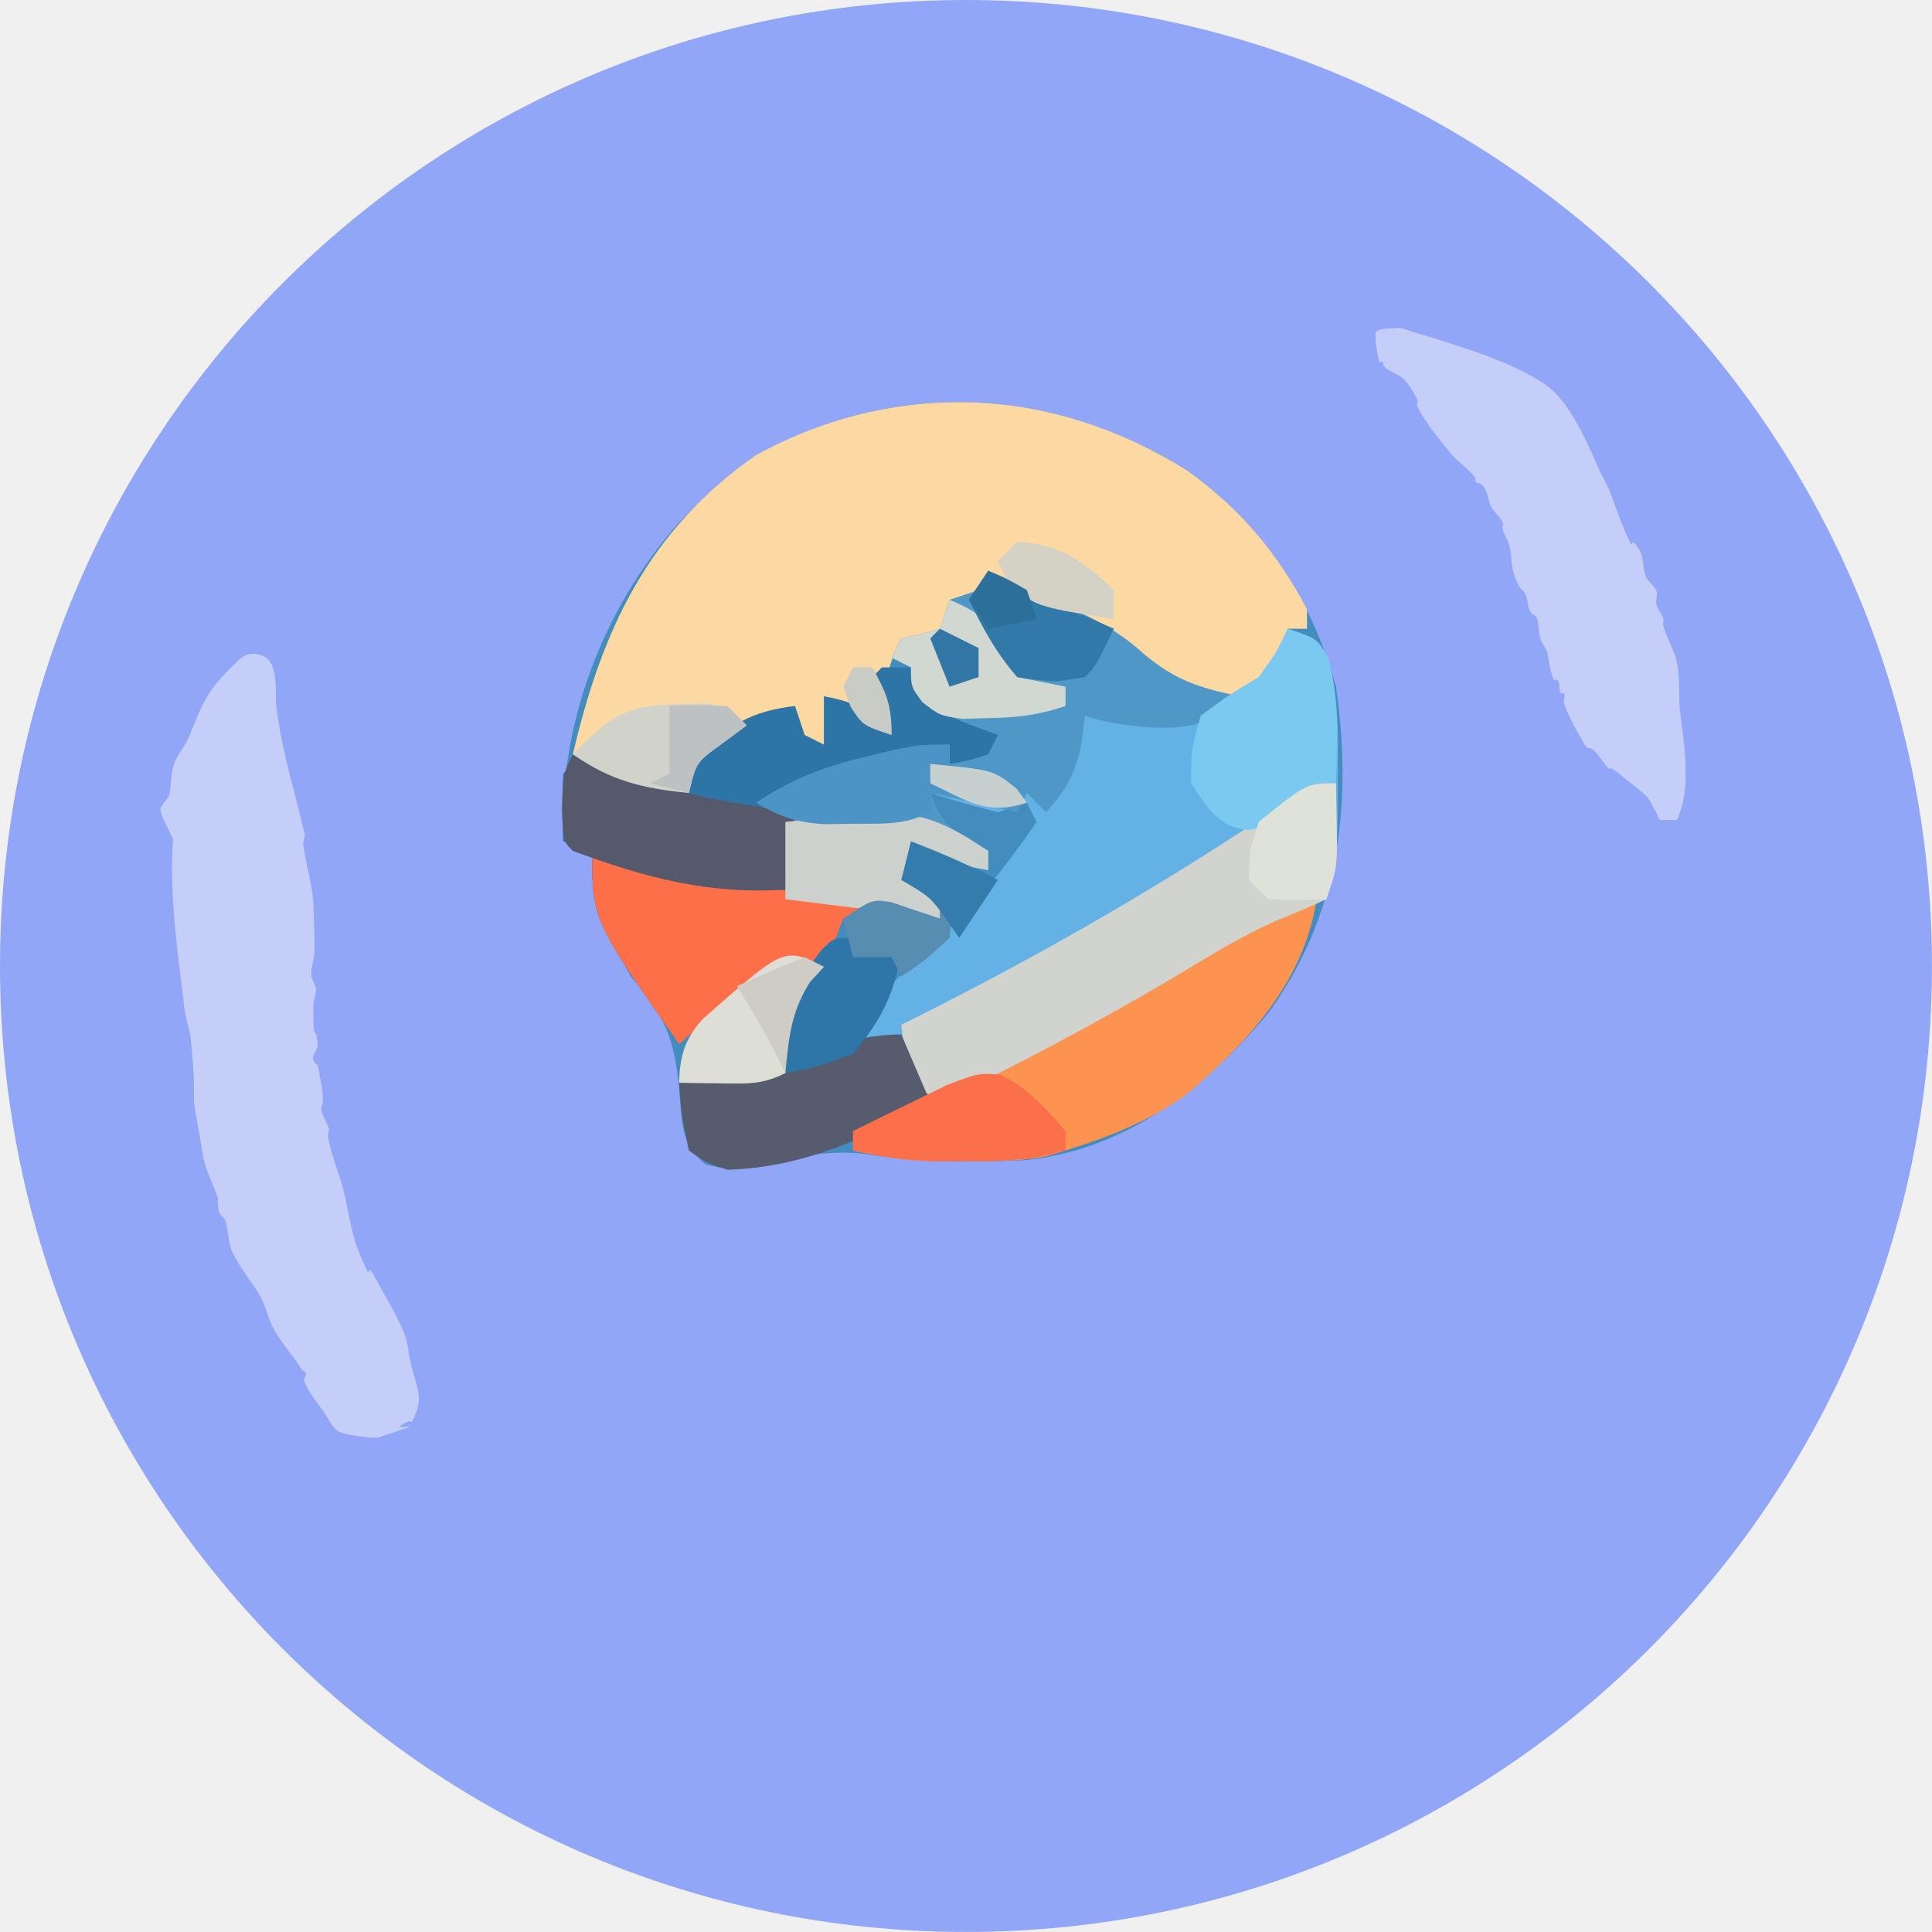
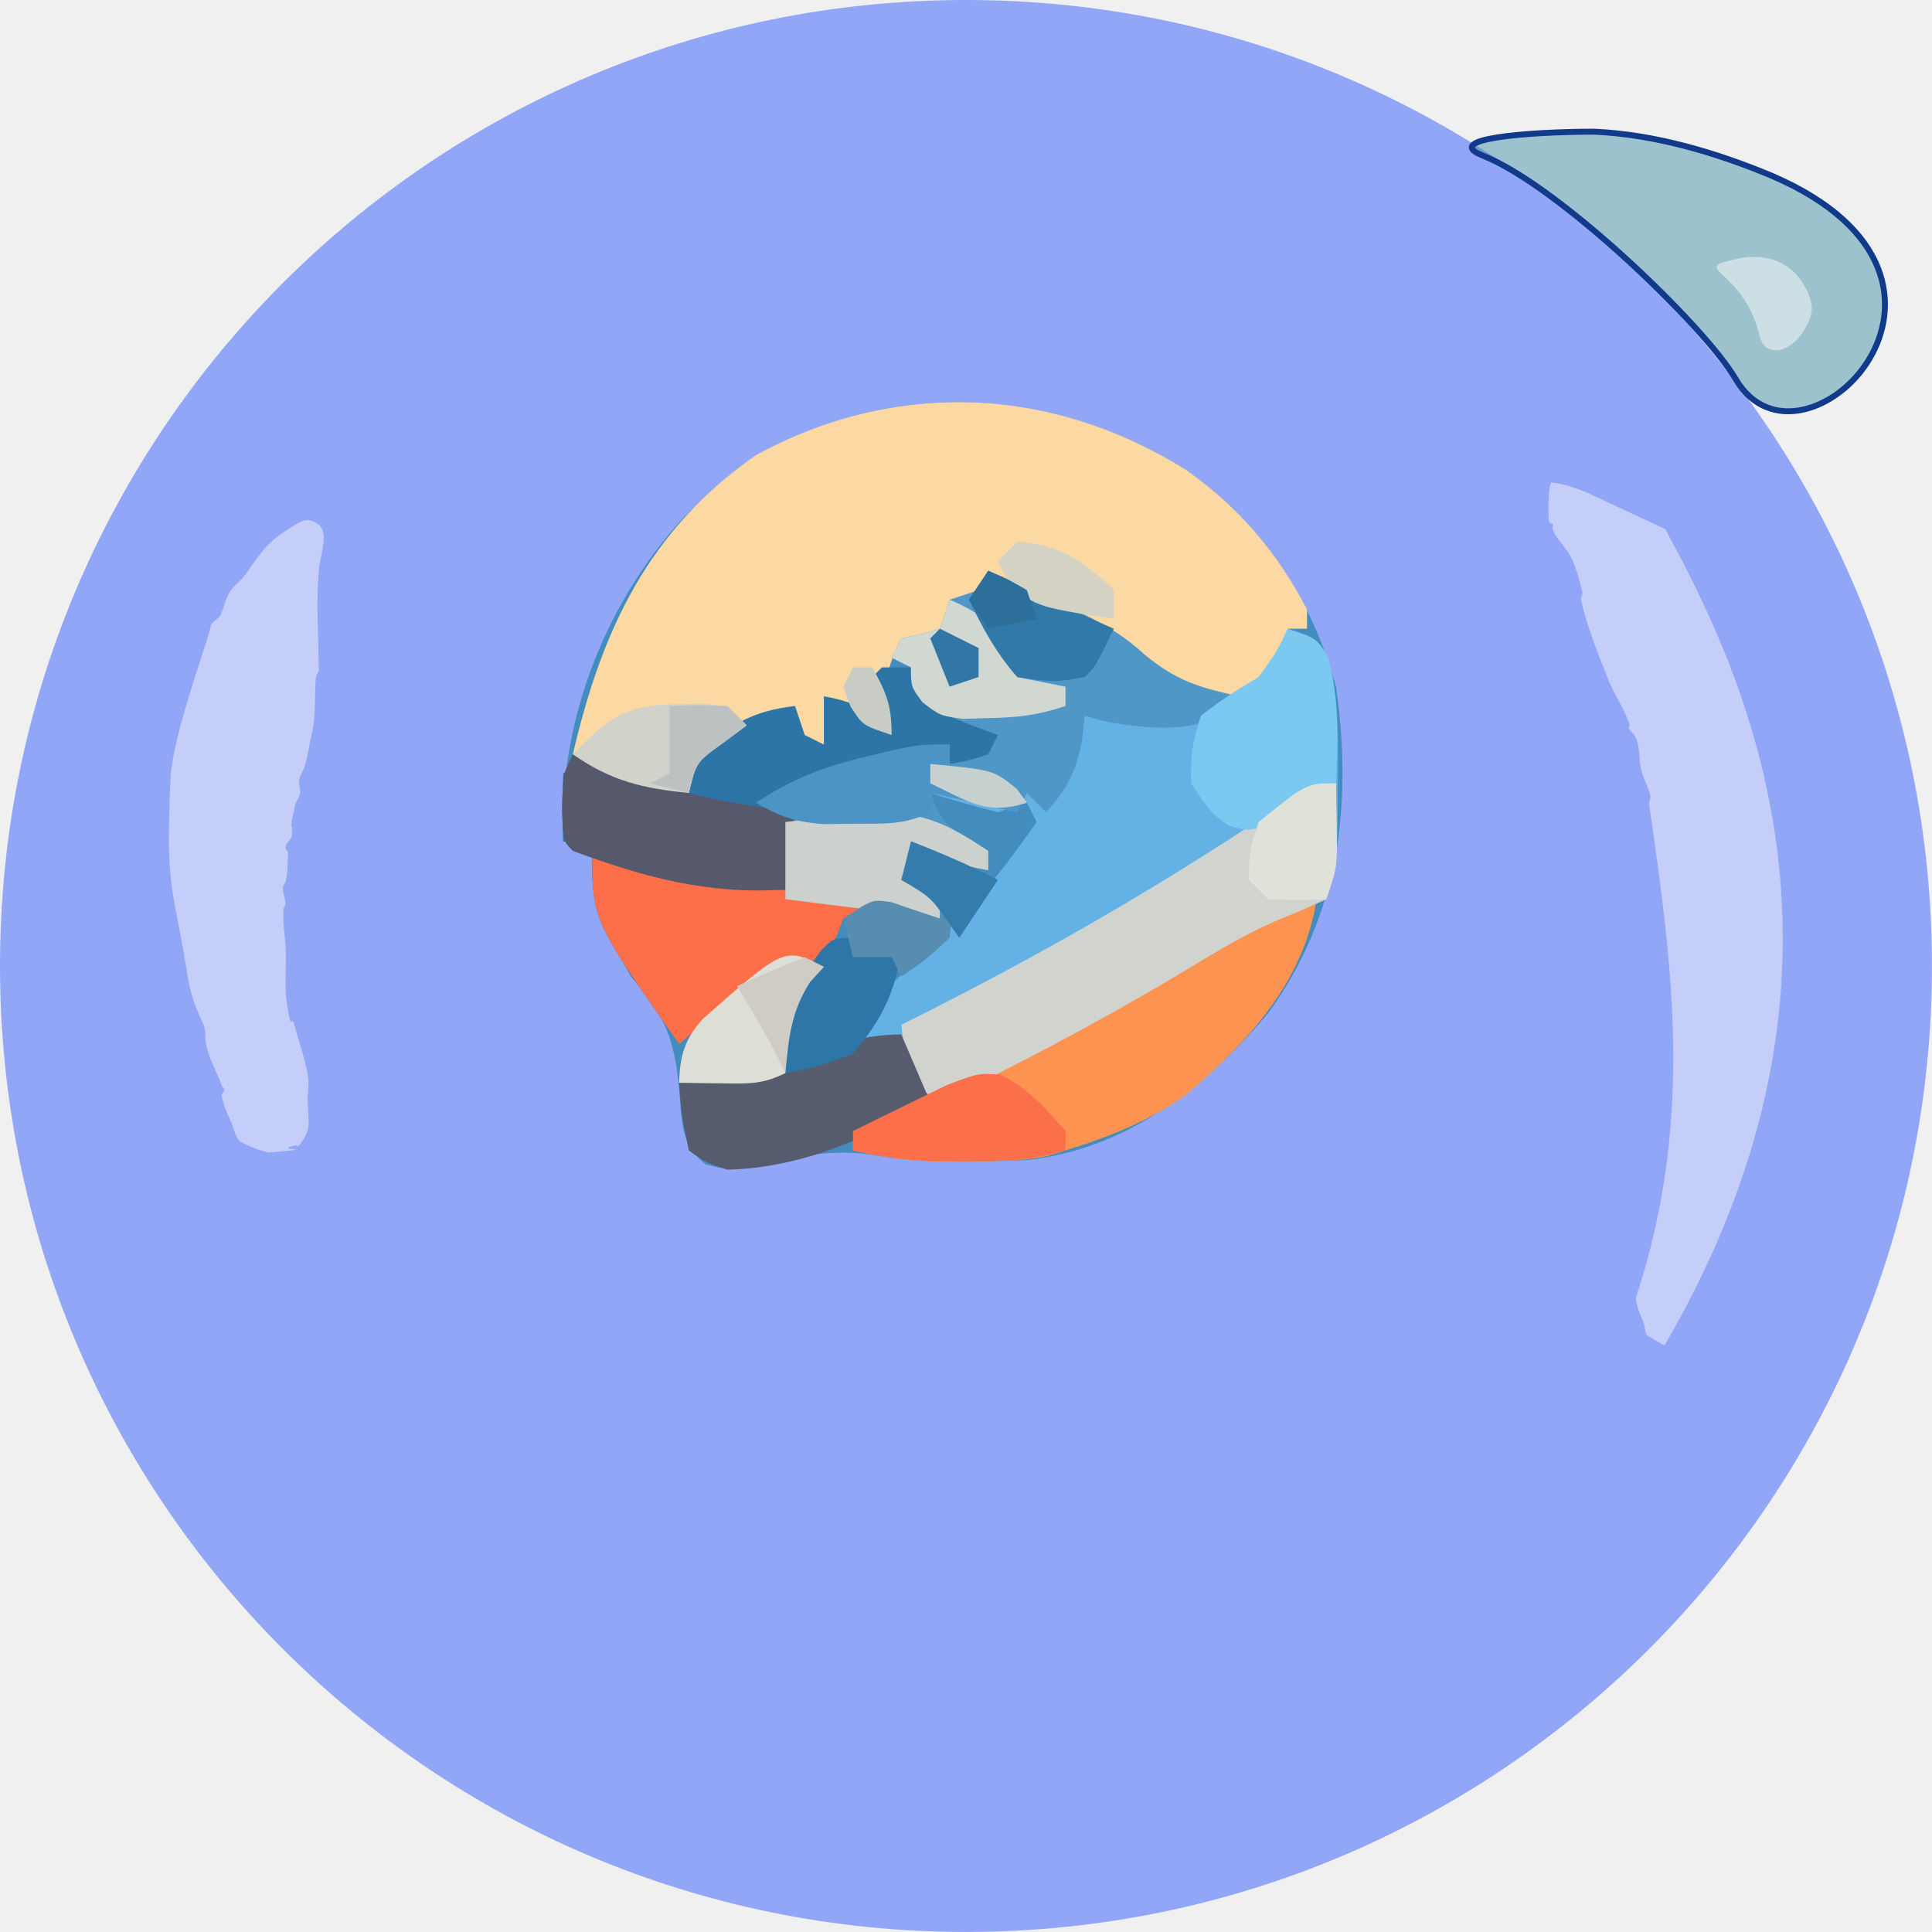
- <svg xmlns="http://www.w3.org/2000/svg" width="200" height="200" viewBox="0 0 52.917 52.917" version="1.1" id="svg5" xml:space="preserve">
-   <defs id="defs2">
-     <pattern id="EMFhbasepattern" patternUnits="userSpaceOnUse" width="6" height="6" x="0" y="0" />
+ <svg xmlns="http://www.w3.org/2000/svg" xml:space="preserve" width="200" height="200" viewBox="0 0 52.917 52.917">
+   <defs>
+     <pattern width="6" height="6" patternUnits="userSpaceOnUse" />
  </defs>
-   <g id="layer1">
-     <circle id="path562" style="fill:#000000;stroke:#000000;stroke-width:0.265" cx="-429.323" cy="80.529" r="0.047" />
-     <circle id="path564" style="fill:#000000;stroke:#000000;stroke-width:0.265" cx="-375.229" cy="95.704" r="0.047" />
-     <circle style="fill:#3059ff;fill-opacity:0.485;stroke:#ffffff;stroke-width:0" id="path23" cx="26.458" cy="26.458" r="26.458" />
-     <g style="fill:none" id="g1" transform="matrix(0.5285287,0,0,0.5285287,8.385906,5.749002)">
-       <path style="fill:#fcfcfc;fill-opacity:0.474;stroke:#ffffff;stroke-width:0" d="m -6.902,32.613 c -0.195,2.948 0.251,5.958 0.61,8.867 0.062,0.5 0.259,0.979 0.31,1.48 0.372,3.652 -0.056,2.352 0.379,4.535 0.109,0.549 0.169,1.107 0.284,1.655 0.151,0.721 0.53,1.389 0.755,2.085 0.018,0.056 -0.018,0.117 -0.027,0.175 0.032,0.184 0.024,0.379 0.095,0.552 0.063,0.154 0.236,0.248 0.296,0.404 0.172,0.447 0.139,1.033 0.31,1.48 0.352,0.915 1.117,1.712 1.576,2.569 0.224,0.419 0.311,0.901 0.512,1.332 0.412,0.885 1.106,1.571 1.603,2.394 0.402,0.136 0.024,0.379 0.095,0.552 0.244,0.597 0.635,1.076 1.01,1.587 0.247,0.336 0.4,0.768 0.741,1.009 0.261,0.185 1.85,0.402 2.099,0.322 3.553,-1.144 -0.067,-0.077 1.56,-0.835 0.053,-0.025 0.148,0.079 0.175,0.027 C 6.137,61.523 5.761,61.182 5.412,59.747 5.293,59.258 5.289,58.736 5.102,58.267 4.695,57.248 4.098,56.316 3.58,55.348 2.956,54.182 3.603,56.127 2.718,53.963 2.272,52.874 2.159,51.556 1.828,50.424 1.651,49.819 1.218,48.706 1.127,47.989 c -0.015,-0.117 0.083,-0.236 0.054,-0.35 -0.086,-0.333 -0.32,-0.618 -0.391,-0.955 -0.036,-0.173 0.079,-0.348 0.08,-0.525 0.006,-0.586 -0.193,-1.272 -0.257,-1.83 -0.582,-0.374 0.019,-0.719 -0.014,-1.076 C 0.481,41.98 0.371,43.517 0.369,41.248 0.369,40.953 0.523,40.667 0.503,40.373 0.486,40.11 0.273,39.883 0.261,39.62 c -0.016,-0.354 0.139,-0.696 0.161,-1.05 0.043,-0.697 -0.035,-1.457 -0.028,-2.153 0.012,-1.185 -0.379,-2.334 -0.54,-3.485 -0.025,-0.175 0.054,-0.35 0.08,-0.525 -0.184,-0.744 -0.356,-1.492 -0.553,-2.233 -0.394,-1.48 -0.738,-2.917 -0.931,-4.44 -0.078,-0.611 0.166,-2.258 -0.674,-2.61 -0.837,-0.351 -1.162,0.098 -1.709,0.633 -1.322,1.295 -1.498,2.019 -2.164,3.607 -0.195,0.465 -0.567,0.846 -0.739,1.319 -0.166,0.455 -0.167,1.092 -0.241,1.575 -0.033,0.217 -0.518,0.676 -0.484,0.821 0.126,0.542 0.44,1.022 0.66,1.534 z" id="path24" />
-       <path style="fill:#fcfcfc;fill-opacity:0.474;stroke:#ffffff;stroke-width:0" d="m 56.699,6.114 c 2.16,0.687 5.728,1.628 7.611,3.009 1.202,0.881 2.058,2.905 2.655,4.248 0.161,0.362 0.354,0.708 0.531,1.062 0.295,0.767 0.556,1.548 0.885,2.301 0.572,1.308 0.105,-0.12 0.708,0.885 0.275,0.458 0.136,0.926 0.354,1.416 0.12,0.27 0.427,0.432 0.531,0.708 0.083,0.221 -0.057,0.479 0,0.708 0.064,0.256 0.271,0.458 0.354,0.708 0.037,0.112 -0.029,0.24 0,0.354 0.16,0.638 0.58,1.305 0.708,1.947 0.195,0.975 0.06,1.723 0.177,2.655 0.203,1.627 0.587,3.958 -0.177,5.487 -0.009,0.019 -0.853,0.032 -0.885,0 -0.093,-0.093 -0.104,-0.244 -0.177,-0.354 -0.158,-0.237 -0.338,-0.692 -0.531,-0.885 -0.15,-0.15 -1.663,-1.362 -1.77,-1.416 -0.053,-0.026 -0.135,0.042 -0.177,0 -0.265,-0.265 -0.442,-0.619 -0.708,-0.885 -0.323,-0.323 -0.328,-0.015 -0.531,-0.354 -0.327,-0.545 -0.888,-1.514 -1.062,-2.124 -0.049,-0.17 0.056,-0.363 0,-0.531 -0.019,-0.056 -0.144,0.049 -0.177,0 -0.135,-0.202 -0.005,-0.536 -0.177,-0.708 -0.042,-0.042 -0.144,0.049 -0.177,0 -0.177,-0.265 -0.294,-1.237 -0.354,-1.416 -0.083,-0.25 -0.271,-0.458 -0.354,-0.708 -0.111,-0.333 -0.046,-0.735 -0.177,-1.062 -0.062,-0.155 -0.279,-0.205 -0.354,-0.354 -0.109,-0.218 -0.1,-0.477 -0.177,-0.708 -0.195,-0.585 -0.228,-0.178 -0.531,-0.885 -0.34,-0.792 -0.196,-1.138 -0.354,-1.77 -0.077,-0.308 -0.267,-0.579 -0.354,-0.885 -0.032,-0.113 0.053,-0.248 0,-0.354 -0.132,-0.264 -0.367,-0.463 -0.531,-0.708 -0.242,-0.363 -0.224,-0.932 -0.531,-1.239 -0.093,-0.093 -0.261,-0.084 -0.354,-0.177 -0.042,-0.042 0.033,-0.128 0,-0.177 -0.308,-0.463 -0.885,-0.814 -1.239,-1.239 -0.626,-0.752 -1.347,-1.632 -1.77,-2.478 -0.053,-0.106 0.053,-0.248 0,-0.354 C 57.425,9.511 57.14,9.032 56.876,8.769 56.677,8.57 56.228,8.395 55.991,8.238 c -0.059,-0.059 -0.118,-0.118 -0.177,-0.177 0,-0.059 0.042,-0.135 0,-0.177 -0.042,-0.042 -0.135,0.042 -0.177,0 -0.098,-0.098 -0.31,-1.517 -0.177,-1.593 0.362,-0.207 0.826,-0.118 1.239,-0.177 z" id="path25" />
-     </g>
-     <g style="fill:none" id="g2" transform="matrix(1.045046,0,0,1.045046,12.86537,9.626087)" />
-     <ellipse style="fill:#e248ff;fill-opacity:0.548;stroke-width:0.265" id="path4" cx="-67.667" cy="-4.068" rx="0.132" ry="0.298" />
-     <g id="g3" transform="matrix(0.2645833,0,0,0.2645833,15.42593,10.87102)">
-       <path d="m 0,0 c 7.844,5.59 12.903,13.171 15.477,22.426 1.74,12.209 0.347,23.621 -6.984,33.738 -6.44,7.707 -14.754,14.183 -25.016,15.262 -5.609,0.258 -11.082,0.331 -16.625,-0.625 -4.224,-0.469 -7.716,0.366 -11.824,1.348 -2.551,0.277 -2.551,0.277 -4.82,-0.27 -2.649,-2.225 -2.425,-4.395 -2.73,-7.766 -0.483,-5.293 -1.505,-7.707 -5,-11.688 -1.266,-2.316 -1.266,-2.316 -2.25,-4.562 -0.335,-0.744 -0.67,-1.488 -1.016,-2.254 -0.734,-2.184 -0.734,-2.184 -0.734,-6.184 -0.99,-0.33 -1.98,-0.66 -3,-1 -0.513,-11.98 4.058,-24.067 12,-33 C -38.388,-9.519 -17.023,-10.62 0,0 Z" fill="#428cbe" transform="translate(64.52344,7.574219)" id="path1" />
-       <path d="M 0,0 C 0.57,0.293 1.14,0.585 1.727,0.887 3.914,1.958 6.124,2.885 8.375,3.812 12.607,5.667 15.583,7.916 19,11 c 2.911,1.455 4.781,1.451 8,1 2.424,-2.885 2.424,-2.885 4,-6 3,1 3,1 4.176,2.961 C 36.329,13.213 36.251,17.241 36.188,21.625 c -6.45e-4,0.859 -0.001,1.717 -0.002,2.602 C 36.16,27.801 36.14,30.58 35,34 33.377,34.737 31.746,35.461 30.086,36.111 26.17,37.779 22.589,40.076 18.938,42.25 11.109,46.854 3.194,51.083 -5,55 -8,53 -8,53 -8.688,50.375 -8.791,49.591 -8.894,48.807 -9,48 c -1.98,0.495 -1.98,0.495 -4,1 0.577,-3.468 1.71,-5.047 4.25,-7.438 0.632,-0.607 1.263,-1.214 1.914,-1.84 C -6.23,39.154 -5.624,38.586 -5,38 -1.076,34.262 1.945,30.452 5,26 4.67,25.34 4.34,24.68 4,24 c -0.99,0.33 -1.98,0.66 -3,1 -2.352,-0.598 -4.689,-1.259 -7,-2 1.255,3.764 2.694,4.05 6,6 0,0.66 0,1.32 0,2 -2.763,-0.523 -5.326,-1.109 -8,-2 -0.33,0.99 -0.66,1.98 -1,3 1.32,0.66 2.64,1.32 4,2 0,0.66 0,1.32 0,2 -5.28,-0.66 -10.56,-1.32 -16,-2 0,-2.64 0,-5.28 0,-8 -0.99,-0.66 -1.98,-1.32 -3,-2 3.638,-2.397 6.892,-3.685 11.125,-4.688 1.034,-0.251 2.068,-0.503 3.133,-0.762 C -7,18 -7,18 -4,18 c 0,0.66 0,1.32 0,2 1.975,-0.348 1.975,-0.348 4,-1 C 0.33,18.34 0.66,17.68 1,17 -0.114,16.587 -1.228,16.175 -2.375,15.75 -5.818,14.295 -5.818,14.295 -7.312,11.875 -7.539,11.256 -7.766,10.637 -8,10 -8.66,9.67 -9.32,9.34 -10,9 -9.67,8.34 -9.34,7.68 -9,7 -8.34,6.856 -7.68,6.711 -7,6.562 -6.01,6.284 -6.01,6.284 -5,6 -4.67,5.01 -4.34,4.02 -4,3 -3.01,2.67 -2.02,2.34 -1,2 -0.67,1.34 -0.34,0.68 0,0 Z" fill="#64b1e6" transform="translate(44,18)" id="path2" />
-       <path d="m 0,0 c 5.44,3.877 9.392,8.486 12.477,14.426 v 2 h -2 l -0.875,2.375 c -1.125,2.625 -1.125,2.625 -3.125,4.625 -3.855,0.526 -5.657,0.196 -9.062,-1.75 -1.824,-1.397 -3.621,-2.829 -5.375,-4.312 -3.009,-2.275 -6.079,-3.518 -9.562,-4.938 l -3,-2 -1,3 h -3 l -1,4 h -4 c -1.837,3.782 -2.158,5.946 -1,10 l -3,-1 -1,-2 -3,-1 v 5 l -3,-1 v -3 c -5.089,2.164 -8.641,3.693 -11,9 -4.84,-0.475 -7.932,-1.379 -12,-4 2.988,-12.881 7.824,-23.247 19,-31 C -29.978,-9.447 -13.942,-8.697 0,0 Z" fill="#fab859" transform="translate(64.52344,7.574219)" id="path3" style="fill:#fcd8a3;fill-opacity:1" />
-       <path d="M 0,0 C 0.99,0 1.98,0 3,0 3.784,0.804 4.567,1.609 5.375,2.438 8.101,5.098 9.297,5.683 13,6 12.34,7.32 11.68,8.64 11,10 9.68,10 8.36,10 7,10 7,9.34 7,8.68 7,8 6.455,8.193 5.909,8.387 5.348,8.586 0.522,10.252 -4.241,11.579 -9.25,12.57 -11.017,12.844 -11.017,12.844 -12,14 c 0.99,0.66 1.98,1.32 3,2 -0.33,2.64 -0.66,5.28 -1,8 2.97,0 5.94,0 9,0 -0.33,0.66 -0.66,1.32 -1,2 -0.66,0 -1.32,0 -2,0 -0.231,0.608 -0.461,1.217 -0.699,1.844 -1.665,2.759 -3.191,3.36 -6.113,4.656 -3.838,1.794 -7.013,3.643 -10.188,6.5 -9,-12.845 -9,-12.845 -9,-20 -0.99,-0.33 -1.98,-0.66 -3,-1 -0.125,-3.375 -0.125,-3.375 0,-7 0.66,-0.66 1.32,-1.32 2,-2 3.63,1.32 7.26,2.64 11,4 0.33,-1.32 0.66,-2.64 1,-4 3.166,-3.078 5.606,-4.498 10,-5 0.33,0.99 0.66,1.98 1,3 0.66,0.33 1.32,0.66 2,1 0,-1.65 0,-3.3 0,-5 3.27,0.564 4.826,1.5 7,4 C 0.34,5.02 -0.32,3.04 -1,1 -0.67,0.67 -0.34,0.34 0,0 Z" fill="#2d75a6" transform="translate(33,28)" id="path4-0" />
-       <path d="M 0,0 C 0.57,0.293 1.14,0.585 1.727,0.887 3.914,1.958 6.124,2.885 8.375,3.812 11.372,5.12 13.709,6.424 16.125,8.625 19.505,11.417 21.782,12.072 26,13 23.424,15.576 21.544,16.224 18,16.25 15.219,16.146 12.657,15.886 10,15 9.897,15.908 9.794,16.815 9.688,17.75 8.996,21.02 8.179,22.537 6,25 5.34,24.34 4.68,23.68 4,23 3.67,23.66 3.34,24.32 3,25 0.03,24.34 -2.94,23.68 -6,23 c 1.255,3.764 2.694,4.05 6,6 0,0.66 0,1.32 0,2 -2.763,-0.523 -5.326,-1.109 -8,-2 -0.33,0.99 -0.66,1.98 -1,3 1.32,0.66 2.64,1.32 4,2 0,0.66 0,1.32 0,2 -5.28,-0.66 -10.56,-1.32 -16,-2 0,-2.64 0,-5.28 0,-8 -0.99,-0.66 -1.98,-1.32 -3,-2 3.638,-2.397 6.892,-3.685 11.125,-4.688 1.034,-0.251 2.068,-0.503 3.133,-0.762 C -7,18 -7,18 -4,18 c 0,0.66 0,1.32 0,2 1.975,-0.348 1.975,-0.348 4,-1 C 0.33,18.34 0.66,17.68 1,17 -0.114,16.587 -1.228,16.175 -2.375,15.75 -5.818,14.295 -5.818,14.295 -7.312,11.875 -7.539,11.256 -7.766,10.637 -8,10 -8.66,9.67 -9.32,9.34 -10,9 -9.67,8.34 -9.34,7.68 -9,7 -8.34,6.856 -7.68,6.711 -7,6.562 -6.01,6.284 -6.01,6.284 -5,6 -4.67,5.01 -4.34,4.02 -4,3 -3.01,2.67 -2.02,2.34 -1,2 -0.67,1.34 -0.34,0.68 0,0 Z" fill="#4f97c7" transform="translate(44,18)" id="path5" />
-       <path d="M 0,0 C -1.322,8.576 -7.117,14.802 -13.559,20.273 -17.415,23.001 -21.503,24.625 -26,26 l -1.891,0.59 c -2.87,0.558 -5.625,0.542 -8.547,0.535 -1.112,0.003 -2.225,0.005 -3.371,0.008 C -42.664,27.014 -45.225,26.654 -48,26 v -2 l 3.199,-1.328 C -31.177,16.885 -17.733,10.147 -5.578,1.641 -3,0 -3,0 0,0 Z" fill="#fc9351" transform="translate(78,52)" id="path6" />
-       <path d="M 0,0 C 0.027,1.437 0.046,2.875 0.062,4.312 0.074,5.113 0.086,5.914 0.098,6.738 0,9 0,9 -1,12 -2.623,12.737 -4.254,13.461 -5.914,14.111 -9.83,15.779 -13.411,18.076 -17.062,20.25 -24.891,24.854 -32.806,29.083 -41,33 -44,31 -44,31 -44.688,27.875 -44.791,26.926 -44.894,25.977 -45,25 c 0.521,-0.26 1.042,-0.52 1.579,-0.788 C -31.499,18.221 -20.09,11.753 -8.935,4.421 -8.055,3.845 -7.176,3.269 -6.27,2.676 -5.492,2.159 -4.714,1.643 -3.913,1.111 -2,0 -2,0 0,0 Z" fill="#d1d4ce" transform="translate(80,40)" id="path7" />
-       <path d="M 0,0 1.773,0.586 C 10.718,3.299 19.734,4.134 29,5 L 28,7 H 26 L 25.301,8.844 C 23.636,11.603 22.109,12.203 19.188,13.5 15.349,15.294 12.175,17.143 9,20 0,7.155 0,7.155 0,0 Z" fill="#fc6f49" transform="translate(3,47)" id="path8" />
-       <path d="m 0,0 c 0.99,2.31 1.98,4.62 3,7 -6.624,3.764 -13.259,6.79 -21,7 -2.273,-0.738 -2.273,-0.738 -4,-2 -0.75,-3.625 -0.75,-3.625 -1,-7 0.773,-0.11 1.547,-0.219 2.344,-0.332 C -13.95,3.647 -6.536,0 0,0 Z" fill="#575b6e" transform="translate(35,66)" id="path9" />
-       <path d="M 0,0 C 3,1 3,1 4.188,2.938 5.345,7.299 5.157,11.514 5,16 3.595,16.894 2.176,17.765 0.75,18.625 -0.433,19.356 -0.433,19.356 -1.641,20.102 -4,21 -4,21 -6.172,20.336 -8,19 -8,19 -10,16 c 0,-3.438 0,-3.438 1,-7 2.875,-2.125 2.875,-2.125 6,-4 1.863,-2.6 1.863,-2.6 3,-5 z" fill="#7bc8f1" transform="translate(75,24)" id="path10" />
-       <path d="M 0,0 C 0.99,0.349 1.98,0.699 3,1.059 12.785,4.466 12.785,4.466 23,6 22.67,8.64 22.34,11.28 22,14 14.051,14.539 7.448,12.76 0,10 -1,9 -1,9 -1.125,5.562 -1,2 -1,2 0,0 Z" fill="#56596b" transform="translate(1,37)" id="path11" />
-       <path d="M 0,0 C 0,0.66 0,1.32 0,2 -2.763,1.477 -5.326,0.891 -8,0 c -0.33,0.99 -0.66,1.98 -1,3 1.32,0.66 2.64,1.32 4,2 0,0.66 0,1.32 0,2 -5.28,-0.66 -10.56,-1.32 -16,-2 0,-2.64 0,-5.28 0,-8 2.061,-0.223 4.124,-0.428 6.188,-0.625 1.149,-0.116 2.297,-0.232 3.48,-0.352 C -6.559,-4.01 -3.918,-2.612 0,0 Z" fill="#cdd1cd" transform="translate(44,47)" id="path12" />
-       <path d="m 0,0 c 2.86,1.366 4.683,3.482 6.75,5.836 0,0.66 0,1.32 0,2 -3.512,1.082 -6.776,1.133 -10.438,1.125 -1.112,0.003 -2.225,0.005 -3.371,0.008 C -9.914,8.85 -12.475,8.489 -15.25,7.836 c 0,-0.66 0,-1.32 0,-2 2.076,-1.035 4.161,-2.053 6.25,-3.062 C -7.84,2.205 -6.68,1.636 -5.484,1.051 -2.25,-0.164 -2.25,-0.164 0,0 Z" fill="#fb704a" transform="translate(45.25,70.16406)" id="path13" />
-       <path d="m 0,0 c 3.356,1.389 5.073,2.917 7,6 0,0.66 0,1.32 0,2 1.65,0.33 3.3,0.66 5,1 0,0.66 0,1.32 0,2 C 9.095,11.968 7.034,12.196 4,12.25 2.701,12.289 2.701,12.289 1.375,12.328 -1,12 -1,12 -2.812,10.609 -4,9 -4,9 -4,7 -4.66,6.67 -5.32,6.34 -6,6 -5.67,5.34 -5.34,4.68 -5,4 -4.34,3.856 -3.68,3.711 -3,3.562 -2.01,3.284 -2.01,3.284 -1,3 -0.67,2.01 -0.34,1.02 0,0 Z" fill="#d1d7d1" transform="translate(40,21)" id="path14" />
-       <path d="M 0,0 C -0.712,0.773 -0.712,0.773 -1.438,1.562 -3.419,4.653 -3.524,7.398 -4,11 c -2.405,1.203 -3.95,1.101 -6.625,1.062 -1.226,-0.014 -1.226,-0.014 -2.477,-0.027 C -14.041,12.018 -14.041,12.018 -15,12 -14.918,9.213 -14.438,7.482 -12.551,5.402 -4.106,-2.053 -4.106,-2.053 0,0 Z" fill="#dddfd6" transform="translate(27,59)" id="path15" />
-       <path d="M 0,0 C 0.887,-0.014 1.774,-0.028 2.688,-0.043 5,0.188 5,0.188 7,2.188 5.793,3.085 5.793,3.085 4.562,4 1.777,5.997 1.777,5.997 1,9.188 -3.776,8.719 -7.045,7.944 -11,5.188 -7.209,1.271 -5.461,0.04 0,0 Z" fill="#d1d2ca" transform="translate(12,31.8125)" id="path16" />
-       <path d="M 0,0 C 0.33,0.66 0.66,1.32 1,2 2.32,1.67 3.64,1.34 5,1 4.465,5.544 2.95,8.506 0,12 -3.75,13.375 -3.75,13.375 -7,14 -7.573,8.381 -6.559,5.636 -3.289,1.285 -2,0 -2,0 0,0 Z" fill="#2d76a7" transform="translate(30,56)" id="path17" />
-       <path d="m 0,0 c 0,0.66 0,1.32 0,2 -0.66,0 -1.32,0 -2,0 0,0.66 0,1.32 0,2 0.66,0.33 1.32,0.66 2,1 -0.66,0 -1.32,0 -2,0 0,0.66 0,1.32 0,2 -2.697,1.348 -4.866,1.169 -7.875,1.188 -1.049,0.014 -2.099,0.028 -3.18,0.043 C -15.935,8.005 -17.562,7.49 -20,6 -16.362,3.603 -13.108,2.315 -8.875,1.312 -7.324,0.935 -7.324,0.935 -5.742,0.551 -3,0 -3,0 0,0 Z" fill="#4c94c6" transform="translate(40,36)" id="path18" />
-       <path d="M 0,0 C 0.843,0.429 0.843,0.429 1.703,0.867 4.029,2.014 6.378,3.078 8.75,4.125 9.549,4.478 10.348,4.831 11.172,5.195 11.775,5.461 12.378,5.726 13,6 11.125,9.875 11.125,9.875 10,11 6.75,11.562 6.75,11.562 3,11 0.856,8.568 -0.591,5.909 -2,3 -1.34,2.01 -0.68,1.02 0,0 Z" fill="#3179a9" transform="translate(44,18)" id="path19" />
-       <path d="M 0,0 C 0.027,1.437 0.046,2.875 0.062,4.312 0.074,5.113 0.086,5.914 0.098,6.738 0,9 0,9 -1,12 c -2.875,0.125 -2.875,0.125 -6,0 -0.66,-0.66 -1.32,-1.32 -2,-2 0,-2.875 0,-2.875 1,-6 4.947,-4 4.947,-4 8,-4 z" fill="#dee2d8" transform="translate(80,40)" id="path20" />
-       <path d="M 0,0 C 0.33,0 0.66,0 1,0 1.312,2.25 1.312,2.25 1,5 -1.5,7.312 -1.5,7.312 -4,9 -4.33,8.34 -4.66,7.68 -5,7 -6.32,7 -7.64,7 -9,7 -9.33,5.68 -9.66,4.36 -10,3 -7,1 -7,1 -5,1.312 -4.34,1.539 -3.68,1.766 -3,2 -2.01,2.33 -1.02,2.66 0,3 0,2.01 0,1.02 0,0 Z" fill="#578db0" transform="translate(39,51)" id="path21" />
-       <path d="m 0,0 c 4.364,0.236 6.909,1.997 10,5 0,0.99 0,1.98 0,3 C 1.65,6.67 1.65,6.67 -1.062,3.875 -1.372,3.256 -1.681,2.638 -2,2 -1.34,1.34 -0.68,0.68 0,0 Z" fill="#d3d2c5" transform="translate(47,15)" id="path22" />
-       <path d="M 0,0 C 3.083,1.199 6.063,2.477 9,4 7.02,6.97 7.02,6.97 5,10 4.567,9.381 4.134,8.762 3.688,8.125 2.003,5.78 2.003,5.78 -1,4 -0.67,2.68 -0.34,1.36 0,0 Z" fill="#337cac" transform="translate(36,46)" id="path23-9" />
-       <path d="M 0,0 C 2.875,-0.125 2.875,-0.125 6,0 6.66,0.66 7.32,1.32 8,2 6.793,2.897 6.793,2.897 5.562,3.812 2.777,5.809 2.777,5.809 2,9 0.68,8.67 -0.64,8.34 -2,8 -1.34,7.67 -0.68,7.34 0,7 0,4.69 0,2.38 0,0 Z" fill="#bdc1c1" transform="translate(11,32)" id="path24-4" />
-       <path d="M 0,0 C 0.66,0.33 1.32,0.66 2,1 1.288,1.773 1.288,1.773 0.562,2.562 -1.428,5.668 -1.651,8.366 -2,12 -2.268,11.443 -2.536,10.886 -2.812,10.312 -4.101,7.803 -5.529,5.407 -7,3 -4.696,1.933 -2.36,0.936 0,0 Z" fill="#cfcbc5" transform="translate(25,58)" id="path25-8" />
-       <path d="M 0,0 C 6.523,0.615 6.523,0.615 8.938,2.562 9.288,3.037 9.639,3.511 10,4 5.824,5.392 3.865,3.823 0,2 0,1.34 0,0.68 0,0 Z" fill="#c6d0cf" transform="translate(38,38)" id="path26" />
-       <path d="M 0,0 C 1.938,0.812 1.938,0.812 4,2 4.33,2.99 4.66,3.98 5,5 3.35,5.33 1.7,5.66 0,6 -0.66,5.01 -1.32,4.02 -2,3 -1.34,2.01 -0.68,1.02 0,0 Z" fill="#2b6f9a" transform="translate(44,18)" id="path27" />
-       <path d="M 0,0 C 1.32,0.66 2.64,1.32 4,2 4,2.99 4,3.98 4,5 3.01,5.33 2.02,5.66 1,6 0.34,4.35 -0.32,2.7 -1,1 -0.67,0.67 -0.34,0.34 0,0 Z" fill="#3176a4" transform="translate(39,24)" id="path28" />
-       <path d="M 0,0 C 0.66,0 1.32,0 2,0 3.461,2.647 4,3.894 4,7 1,6 1,6 -0.25,4.062 -0.497,3.382 -0.745,2.701 -1,2 -0.67,1.34 -0.34,0.68 0,0 Z" fill="#c8ccc4" transform="translate(30,28)" id="path29" />
-     </g>
+   <circle cx="-429.323" cy="80.529" r=".047" stroke="#000" stroke-width=".265" />
+   <circle cx="-375.229" cy="95.704" r=".047" stroke="#000" stroke-width=".265" />
+   <circle cx="26.458" cy="26.458" r="26.458" fill="#3059ff" fill-opacity=".485" />
+   <g fill="none" fill-opacity=".474" transform="translate(8.386 5.749)scale(.52853)">
+     <path fill="#fcfcfc" d="M-7.033 29.487c-.25 5.943.102 5.268.923 10.401.144.902.473 1.635.77 2.28.16.345.083.756.163 1.127.164.762.582 1.42.823 2.149.288.178-.049.299-.024.446.084.508.303.95.505 1.415.132.306.175.669.397.917.17.19 1.367.643 1.575.625 2.966-.255-.038-.072 1.361-.37.046-.01.102.087.132.051.736-.877.504-1.21.486-2.388-.006-.402.083-.809.02-1.206-.135-.866-.435-1.698-.667-2.543-.279-1.019-.12.61-.425-1.232-.154-.926-.01-1.971-.066-2.91-.03-.503-.17-1.446-.115-2.02.01-.094.106-.169.104-.263-.008-.274-.14-.538-.135-.812.002-.142.122-.257.155-.394.109-.455.075-1.024.124-1.47-.387-.395.142-.555.18-.84.132-1.01-.225.166.175-1.6.052-.23.222-.424.26-.656.032-.208-.093-.422-.056-.63.05-.278.231-.516.31-.787.157-.535.23-1.14.36-1.68.218-.92.118-1.883.196-2.807.011-.14.103-.263.155-.394C.64 23.284.64 22.672.618 22.06c-.045-1.221-.058-2.4.061-3.62.048-.489.529-1.726-.063-2.15-.588-.423-.92-.132-1.44.187-1.257.771-1.522 1.303-2.32 2.42-.235.326-.591.556-.809.894-.21.324-.323.819-.466 1.181-.064.163-.522.433-.522.552.003.444-1.993 5.626-2.092 7.963m77.464-12.944c4.082 7.499 11.395 22.72-.038 42.298-.01.019-.914-.504-.943-.564-.082-.173-.065-.363-.122-.543-.124-.39-.468-1.025-.4-1.414 2.936-8.959 1.948-16.753.664-25.527-.014-.159.102-.269.066-.43-.092-.406-.305-.797-.434-1.2-.19-.595-.064-1.275-.334-1.844-.082-.173-.262-.268-.344-.441-.037-.078.058-.135.033-.215-.243-.76-.791-1.555-1.089-2.296-.527-1.313-1.13-2.842-1.423-4.14-.037-.163.102-.27.066-.431-.11-.49-.324-1.254-.556-1.742-.175-.369-.621-.867-.844-1.21l-.155-.328c.01-.071.07-.138.033-.215s-.152-.035-.189-.113c-.086-.182-.047-2.042.109-2.05.424-.02 1.503.352 1.947.56z" />
+     <path fill="#4190aa" stroke="#113b8a" stroke-width=".308" d="M75.946-1.77C88.52 3.63 77.5 14.622 74.08 8.765c-1.583-2.71-9.142-10-13.096-11.577-2.176-.869 2.246-1.233 5.722-1.242 3.184.13 6.403 1.097 9.24 2.284z" />
+     <path fill="#fff" d="M74.166 2.533c-2.643.57.317.424 1.161 4.02.256 1.09 1.56.926 2.318-.345.414-.696.458-1.153.298-1.61-.99-2.844-3.777-2.065-3.777-2.065" />
+   </g>
+   <ellipse cx="-67.667" cy="-4.068" fill="#e248ff" fill-opacity=".548" rx=".132" ry=".298" />
+   <g transform="translate(15.426 10.871)scale(.26458)">
+     <path fill="#428cbe" d="M64.523 7.574C72.367 13.164 77.427 20.745 80 30c1.74 12.21.347 23.621-6.984 33.738C66.576 71.445 58.26 77.921 48 79c-5.609.258-11.082.33-16.625-.625-4.224-.47-7.716.366-11.824 1.348C17 80 17 80 14.73 79.453c-2.65-2.223-2.426-4.393-2.73-7.766-.483-5.292-1.505-7.706-5-11.687-1.266-2.316-1.266-2.316-2.25-4.563l-1.016-2.253C3 51 3 51 3 47l-3-1c-.513-11.98 4.058-24.067 12-33C26.136-1.945 47.5-3.045 64.523 7.574" />
+     <path fill="#64b1e6" d="m44 18 1.727.887c2.187 1.07 4.397 1.998 6.648 2.925C56.607 23.668 59.583 25.917 63 29c2.91 1.455 4.78 1.45 8 1 2.424-2.885 2.424-2.885 4-6 3 1 3 1 4.176 2.96 1.153 4.253 1.075 8.281 1.011 12.665l-.001 2.602C80.16 45.8 80.14 48.58 79 52c-1.623.737-3.254 1.46-4.914 2.111-3.916 1.668-7.497 3.965-11.148 6.139A315 315 0 0 1 39 73c-3-2-3-2-3.687-4.625L35 66l-4 1c.577-3.468 1.71-5.047 4.25-7.437l1.914-1.84L39 56c3.924-3.738 6.945-7.548 10-12l-1-2-3 1a119 119 0 0 1-7-2c1.255 3.764 2.694 4.05 6 6v2c-2.763-.523-5.326-1.109-8-2l-1 3 4 2v2l-16-2v-8l-3-2c3.638-2.397 6.892-3.685 11.125-4.687l3.133-.762C37 36 37 36 40 36v2c1.975-.348 1.975-.348 4-1l1-2-3.375-1.25c-3.443-1.455-3.443-1.455-4.937-3.875L36 28l-2-1 1-2 2-.437L39 24l1-3 3-1z" />
+     <path fill="#fcd8a3" d="M64.523 7.574C69.963 11.451 73.915 16.061 77 22v2h-2l-.875 2.375C73 29 73 29 71 31c-3.855.526-5.657.196-9.063-1.75a142 142 0 0 1-5.375-4.313C53.553 22.662 50.483 21.42 47 20l-3-2-1 3h-3l-1 4h-4c-1.837 3.782-2.158 5.946-1 10l-3-1-1-2-3-1v5l-3-1v-3c-5.089 2.164-8.641 3.693-11 9-4.84-.475-7.932-1.38-12-4C3.988 24.119 8.824 13.753 20 6c14.545-7.873 30.582-7.123 44.523 1.574" />
+     <path fill="#2d75a6" d="M33 28h3l2.375 2.438C41.101 33.098 42.297 33.683 46 34l-2 4h-4v-2l-1.652.586c-4.826 1.666-9.589 2.993-14.598 3.984-1.767.274-1.767.274-2.75 1.43l3 2-1 8h9l-1 2h-2l-.7 1.844c-1.664 2.759-3.19 3.36-6.112 4.656C18.349 62.294 15.175 64.143 12 67 3 54.155 3 54.155 3 47l-3-1c-.125-3.375-.125-3.375 0-7l2-2 11 4 1-4c3.166-3.078 5.606-4.498 10-5l1 3 2 1v-5c3.27.564 4.826 1.5 7 4l-2-6z" />
+     <path fill="#4f97c7" d="m44 18 1.727.887c2.187 1.07 4.397 1.998 6.648 2.925 2.997 1.308 5.334 2.612 7.75 4.813C63.505 29.417 65.782 30.072 70 31c-2.576 2.576-4.456 3.224-8 3.25-2.78-.104-5.343-.364-8-1.25l-.312 2.75c-.692 3.27-1.51 4.787-3.688 7.25l-2-2-1 2-9-2c1.255 3.764 2.694 4.05 6 6v2c-2.763-.523-5.326-1.109-8-2l-1 3 4 2v2l-16-2v-8l-3-2c3.638-2.397 6.892-3.685 11.125-4.687l3.133-.762C37 36 37 36 40 36v2c1.975-.348 1.975-.348 4-1l1-2-3.375-1.25c-3.443-1.455-3.443-1.455-4.937-3.875L36 28l-2-1 1-2 2-.437L39 24l1-3 3-1z" />
+     <path fill="#fc9351" d="M78 52c-1.322 8.576-7.117 14.802-13.559 20.273C60.585 75.001 56.497 76.625 52 78l-1.89.59c-2.87.558-5.625.542-8.547.535l-3.372.008A42.3 42.3 0 0 1 30 78v-2l3.2-1.328c13.623-5.787 27.067-12.525 39.222-21.031C75 52 75 52 78 52" />
+     <path fill="#d1d4ce" d="M80 40q.039 2.156.063 4.313l.035 2.425C80 49 80 49 79 52c-1.623.737-3.254 1.46-4.914 2.111-3.916 1.668-7.497 3.965-11.148 6.139A315 315 0 0 1 39 73c-3-2-3-2-3.687-5.125L35 65l1.579-.788c11.922-5.99 23.331-12.46 34.486-19.79l2.665-1.746 2.357-1.565C78 40 78 40 80 40" />
+     <path fill="#fc6f49" d="m3 47 1.773.586C13.718 50.299 22.734 51.134 32 52l-1 2h-2l-.7 1.844c-1.664 2.759-3.19 3.36-6.113 4.656C18.35 62.294 15.176 64.143 12 67 3 54.155 3 54.155 3 47" />
+     <path fill="#575b6e" d="m35 66 3 7c-6.624 3.764-13.259 6.79-21 7-2.273-.738-2.273-.738-4-2-.75-3.625-.75-3.625-1-7l2.344-.332C21.05 69.648 28.464 66 35 66" />
+     <path fill="#7bc8f1" d="M75 24c3 1 3 1 4.188 2.938 1.157 4.361.969 8.576.812 13.062a206 206 0 0 1-4.25 2.625l-2.39 1.477C71 45 71 45 68.827 44.336 67 43 67 43 65 40c0-3.437 0-3.437 1-7 2.875-2.125 2.875-2.125 6-4 1.863-2.6 1.863-2.6 3-5" />
+     <path fill="#56596b" d="m1 37 3 1.059c9.785 3.407 9.785 3.407 20 4.941l-1 8c-7.95.539-14.552-1.24-22-4-1-1-1-1-1.125-4.437C0 39 0 39 1 37" />
+     <path fill="#cdd1cd" d="M44 47v2c-2.763-.523-5.326-1.109-8-2l-1 3 4 2v2l-16-2v-8c2.06-.223 4.124-.428 6.188-.625l3.48-.352C37.441 42.99 40.082 44.388 44 47" />
+     <path fill="#fb704a" d="M45.25 70.164C48.11 71.53 49.933 73.646 52 76v2c-3.512 1.082-6.776 1.133-10.437 1.125l-3.372.008A42.3 42.3 0 0 1 30 78v-2a573 573 0 0 1 6.25-3.063l3.516-1.722C43 70 43 70 45.25 70.165" />
+     <path fill="#d1d7d1" d="M40 21c3.356 1.389 5.073 2.917 7 6v2l5 1v2c-2.905.968-4.966 1.196-8 1.25l-2.625.078C39 33 39 33 37.188 31.61 36 30 36 30 36 28l-2-1 1-2 2-.437L39 24z" />
+     <path fill="#dddfd6" d="m27 59-1.437 1.563C23.58 63.653 23.476 66.398 23 70c-2.405 1.203-3.95 1.1-6.625 1.063l-2.477-.028L12 71c.082-2.787.562-4.518 2.45-6.598C22.893 56.947 22.893 56.947 27 59" />
+     <path fill="#d1d2ca" d="m12 31.813 2.688-.043C17 32 17 32 19 34l-2.437 1.813C13.777 37.809 13.777 37.809 13 41c-4.776-.468-8.045-1.243-12-4 3.79-3.917 5.54-5.148 11-5.187" />
+     <path fill="#2d76a7" d="m30 56 1 2 4-1c-.535 4.544-2.05 7.506-5 11-3.75 1.375-3.75 1.375-7 2-.573-5.62.44-8.364 3.71-12.715C28 56 28 56 30 56" />
+     <path fill="#4c94c6" d="M40 36v2h-2v2l2 1h-2v2c-2.697 1.348-4.866 1.17-7.875 1.188l-3.18.042c-2.88-.225-4.507-.74-6.945-2.23 3.638-2.397 6.892-3.685 11.125-4.687l3.133-.762C37 36 37 36 40 36" />
+     <path fill="#3179a9" d="m44 18 1.703.867c2.326 1.147 4.675 2.211 7.047 3.258l2.422 1.07L57 24c-1.875 3.875-1.875 3.875-3 5-3.25.563-3.25.563-7 0-2.144-2.432-3.591-5.091-5-8z" />
+     <path fill="#dee2d8" d="M80 40q.039 2.156.063 4.313l.035 2.425C80 49 80 49 79 52c-2.875.125-2.875.125-6 0l-2-2c0-2.875 0-2.875 1-6 4.947-4 4.947-4 8-4" />
+     <path fill="#578db0" d="M39 51h1c.313 2.25.313 2.25 0 5-2.5 2.313-2.5 2.313-5 4l-1-2h-4l-1-4c3-2 3-2 5-1.687L36 53l3 1z" />
+     <path fill="#d3d2c5" d="M47 15c4.364.236 6.91 1.997 10 5v3c-8.35-1.33-8.35-1.33-11.062-4.125L45 17z" />
+     <path fill="#337cac" d="M36 46c3.083 1.199 6.063 2.477 9 4l-4 6-1.312-1.875C38.003 51.78 38.003 51.78 35 50z" />
+     <path fill="#bdc1c1" d="M11 32c2.875-.125 2.875-.125 6 0l2 2-2.437 1.813C13.777 37.809 13.777 37.809 13 41l-4-1 2-1z" />
+     <path fill="#cfcbc5" d="m25 58 2 1-1.437 1.563C23.572 63.668 23.349 66.366 23 70l-.812-1.687C20.898 65.803 19.47 63.407 18 61a136 136 0 0 1 7-3" />
+     <path fill="#c6d0cf" d="M38 38c6.523.615 6.523.615 8.938 2.563L48 42c-4.176 1.392-6.135-.177-10-2z" />
+     <path fill="#2b6f9a" d="M44 18c1.938.813 1.938.813 4 2l1 3-5 1-2-3z" />
+     <path fill="#3176a4" d="m39 24 4 2v3l-3 1-2-5z" />
+     <path fill="#c8ccc4" d="M30 28h2c1.46 2.647 2 3.894 2 7-3-1-3-1-4.25-2.937L29 30z" />
  </g>
</svg>
